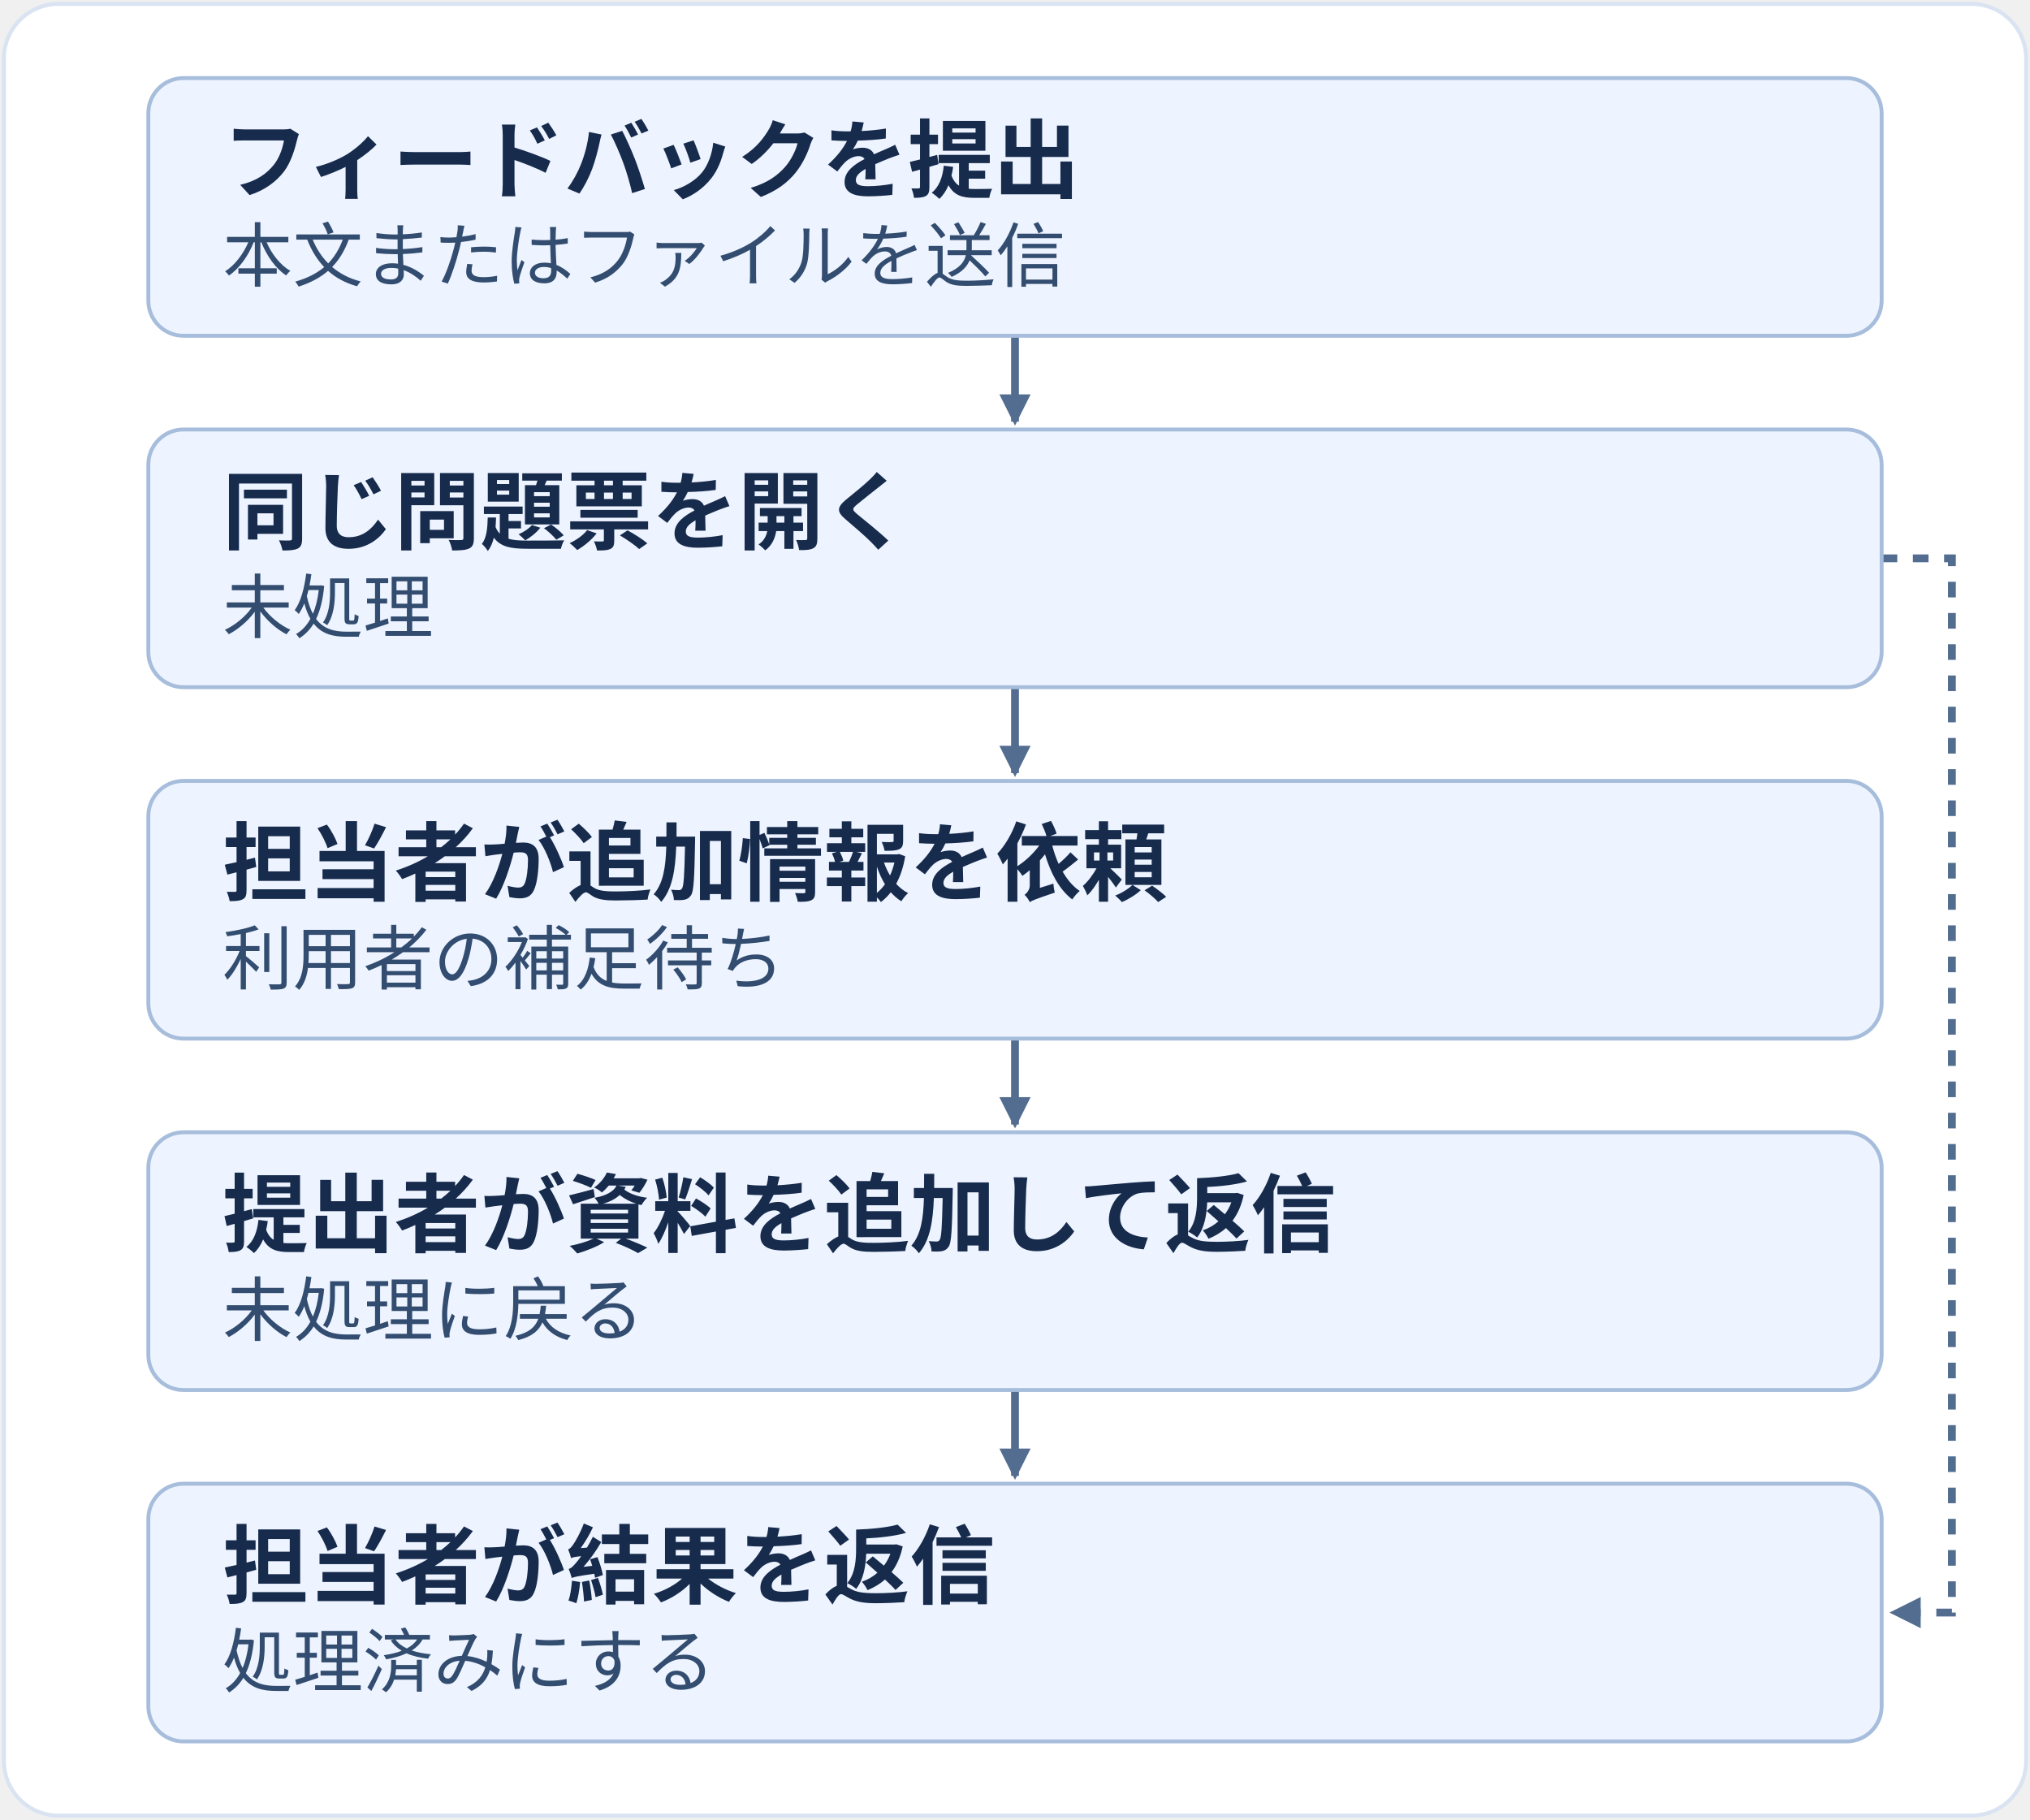
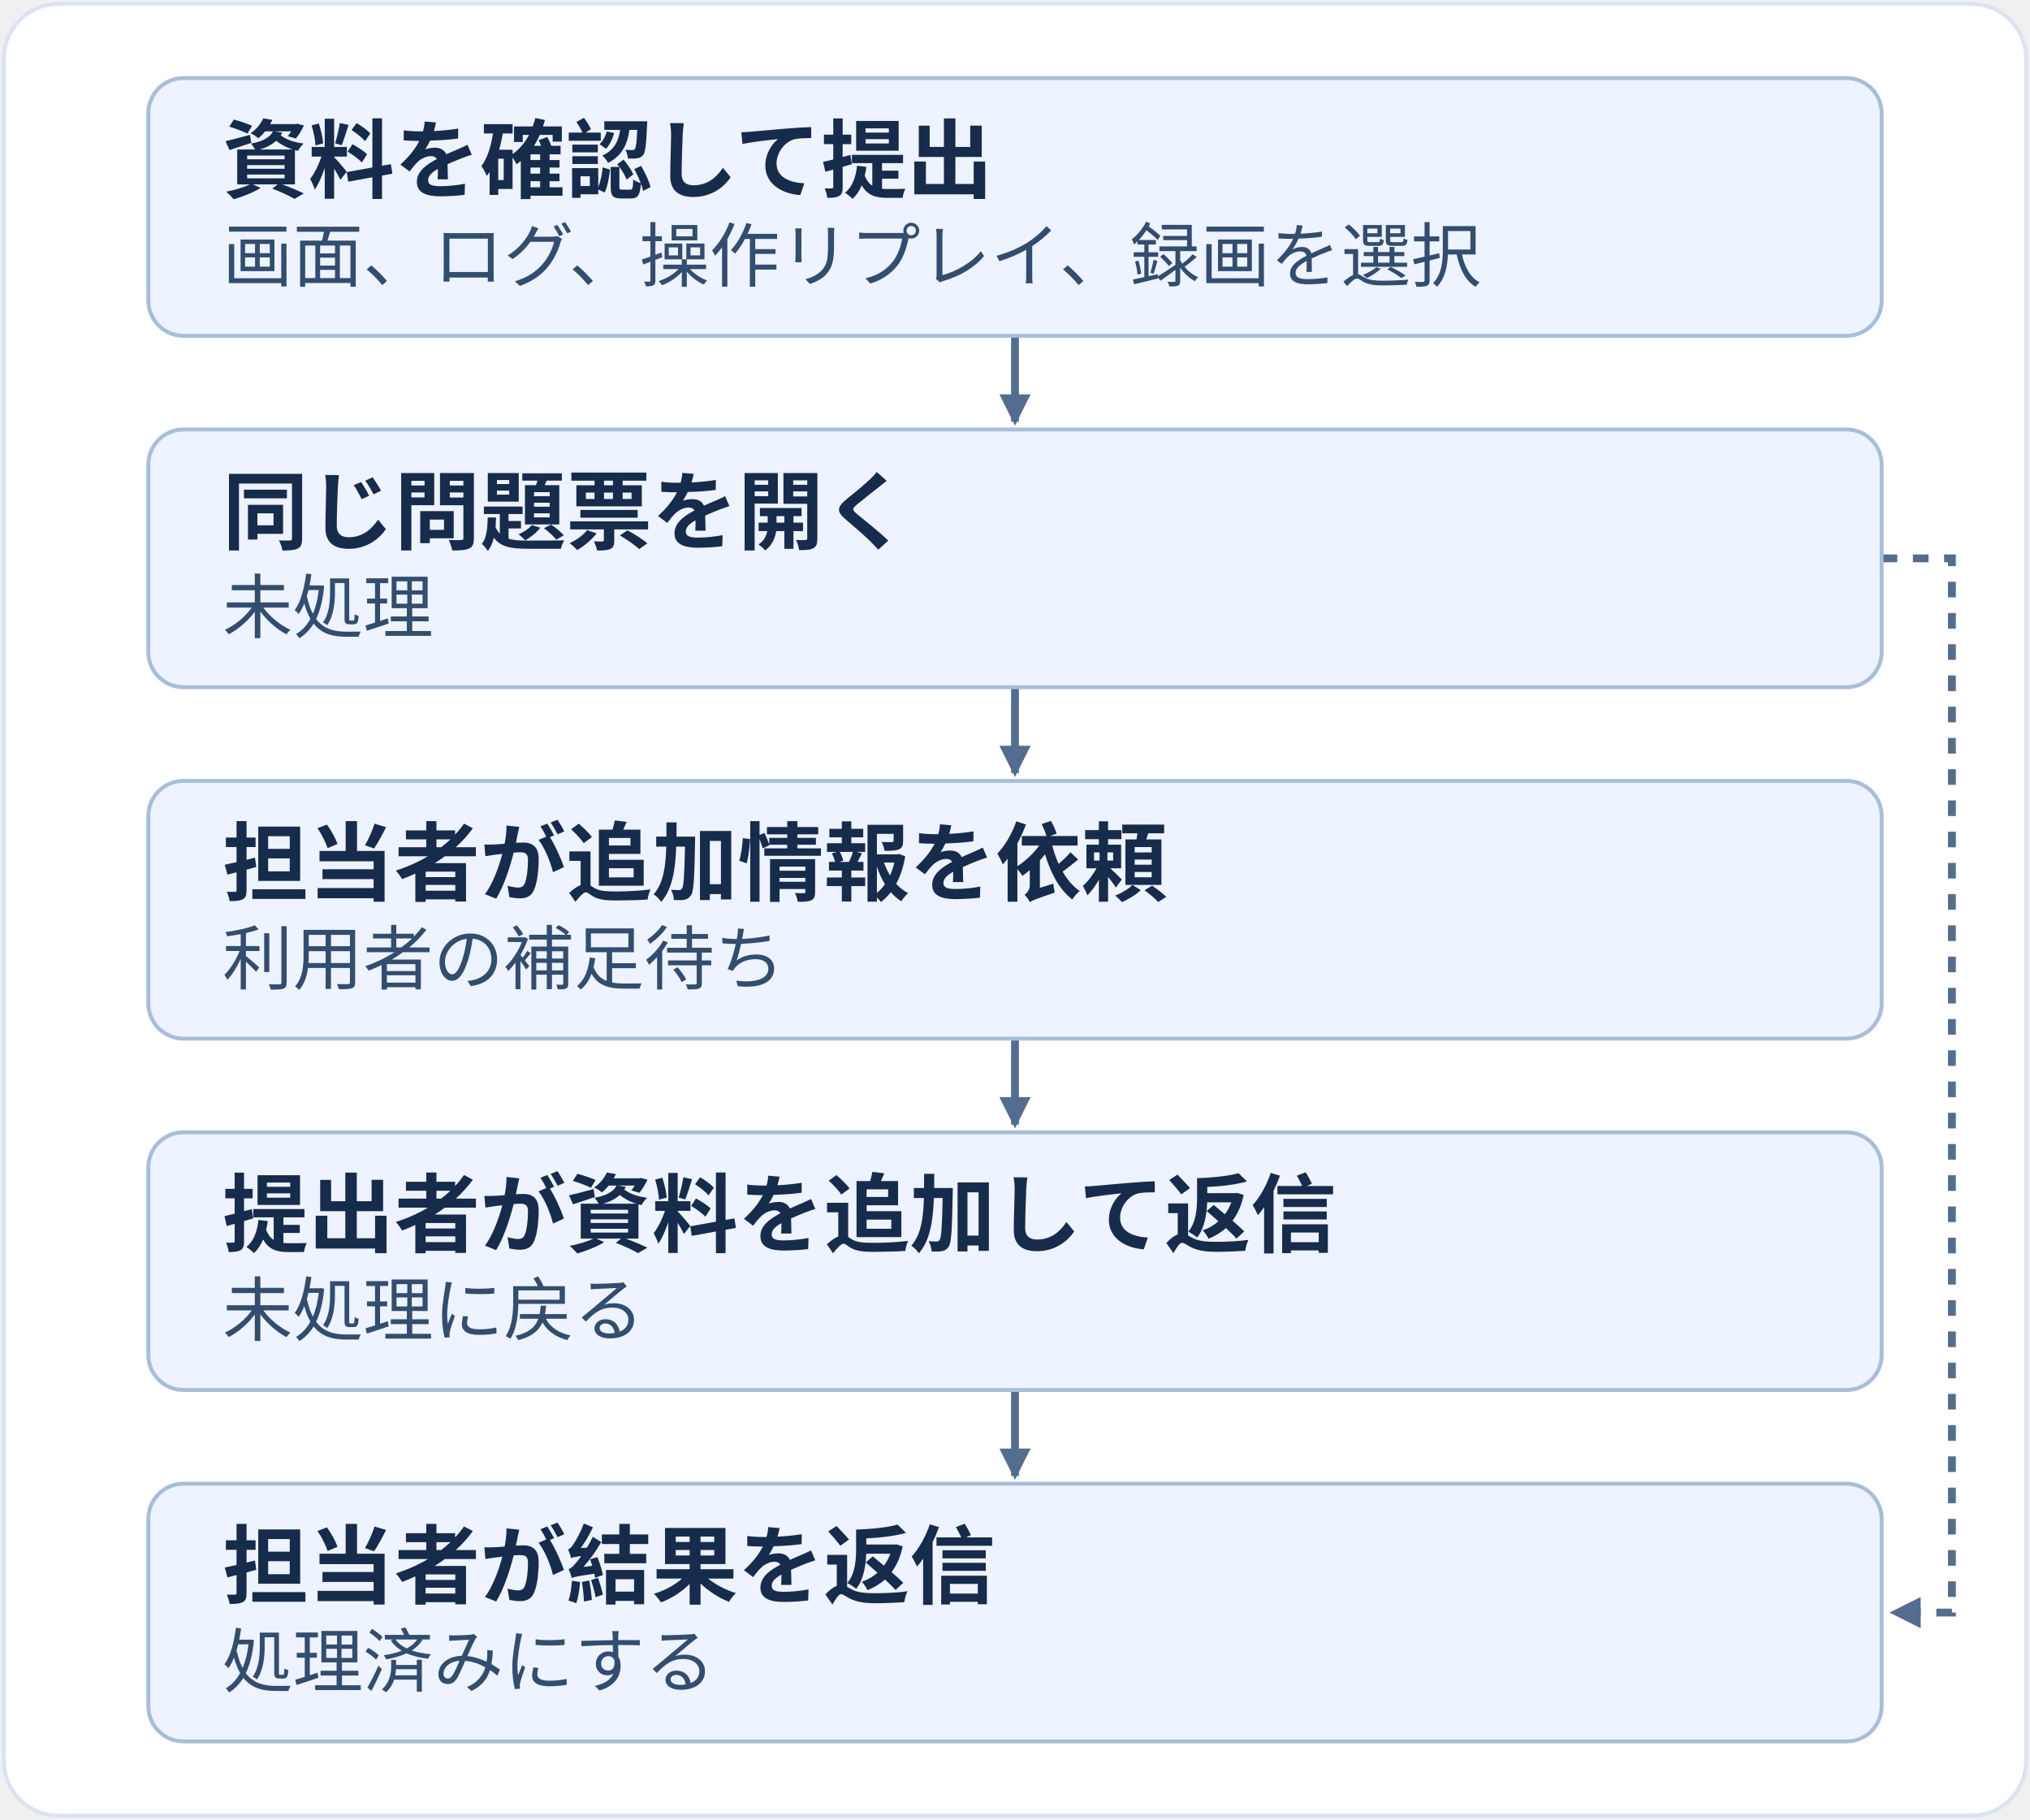
<svg xmlns="http://www.w3.org/2000/svg" width="520" height="466" viewBox="0 0 520 466" role="img" aria-labelledby="title desc">
  <defs>
    <marker id="arrow" markerWidth="8" markerHeight="8" refX="7" refY="4" orient="auto" markerUnits="userSpaceOnUse">
      <path d="M0 0 L8 4 L0 8 Z" fill="#526d90" />
    </marker>
  </defs>
  <style>
    text { font-family: system-ui, "Noto Sans CJK SC", "Noto Sans CJK JP", sans-serif; fill: #172b4d; }
    .title { font-weight: 700; font-size: 22px; }
    .note { font-size: 18px; fill: #334d70; }
    g rect { fill: #eef4ff; stroke: #a7bddc; }
    .arrows path { fill: none; stroke: #526d90; stroke-width: 2; marker-end: url(#arrow); }
  </style>
  <rect x="1" y="1" width="518" height="464" rx="14" fill="#ffffff" stroke="#d9e3f1" />
  <g class="arrows">
    <path d="M260 86 V108" />
    <path d="M260 176 V198" />
    <path d="M260 266 V288" />
    <path d="M260 356 V378" />
    <path d="M482 143 H500 V413 H485" stroke-dasharray="4 4" />
  </g>
  <g>
    <g>
      <rect x="38" y="20" width="444" height="66" rx="9" />
-       <text x="57" y="49" class="title">フィードバックを提出</text>
-       <text x="57" y="72" class="note">本文またはファイルを送信</text>
+       <text x="57" y="49" class="title">資料を確認して提出</text>
+       <text x="57" y="72" class="note">画面、ログ、操作リプレイ、録画を選択</text>
    </g>
    <g>
      <rect x="38" y="110" width="444" height="66" rx="9" />
      <text x="57" y="139" class="title">同じ問題票を開く</text>
      <text x="57" y="162" class="note">未処理</text>
    </g>
    <g>
      <rect x="38" y="200" width="444" height="66" rx="9" />
      <text x="57" y="229" class="title">担当者が追加情報を依頼</text>
      <text x="57" y="252" class="note">利用者の補足待ち</text>
    </g>
    <g>
      <rect x="38" y="290" width="444" height="66" rx="9" />
      <text x="57" y="319" class="title">提出者が資料を追加して返信</text>
      <text x="57" y="342" class="note">未処理に戻る</text>
    </g>
    <g>
      <rect x="38" y="380" width="444" height="66" rx="9" />
      <text x="57" y="409" class="title">担当者が結果を返信</text>
      <text x="57" y="432" class="note">処理済みにする</text>
    </g>
  </g>
</svg>
